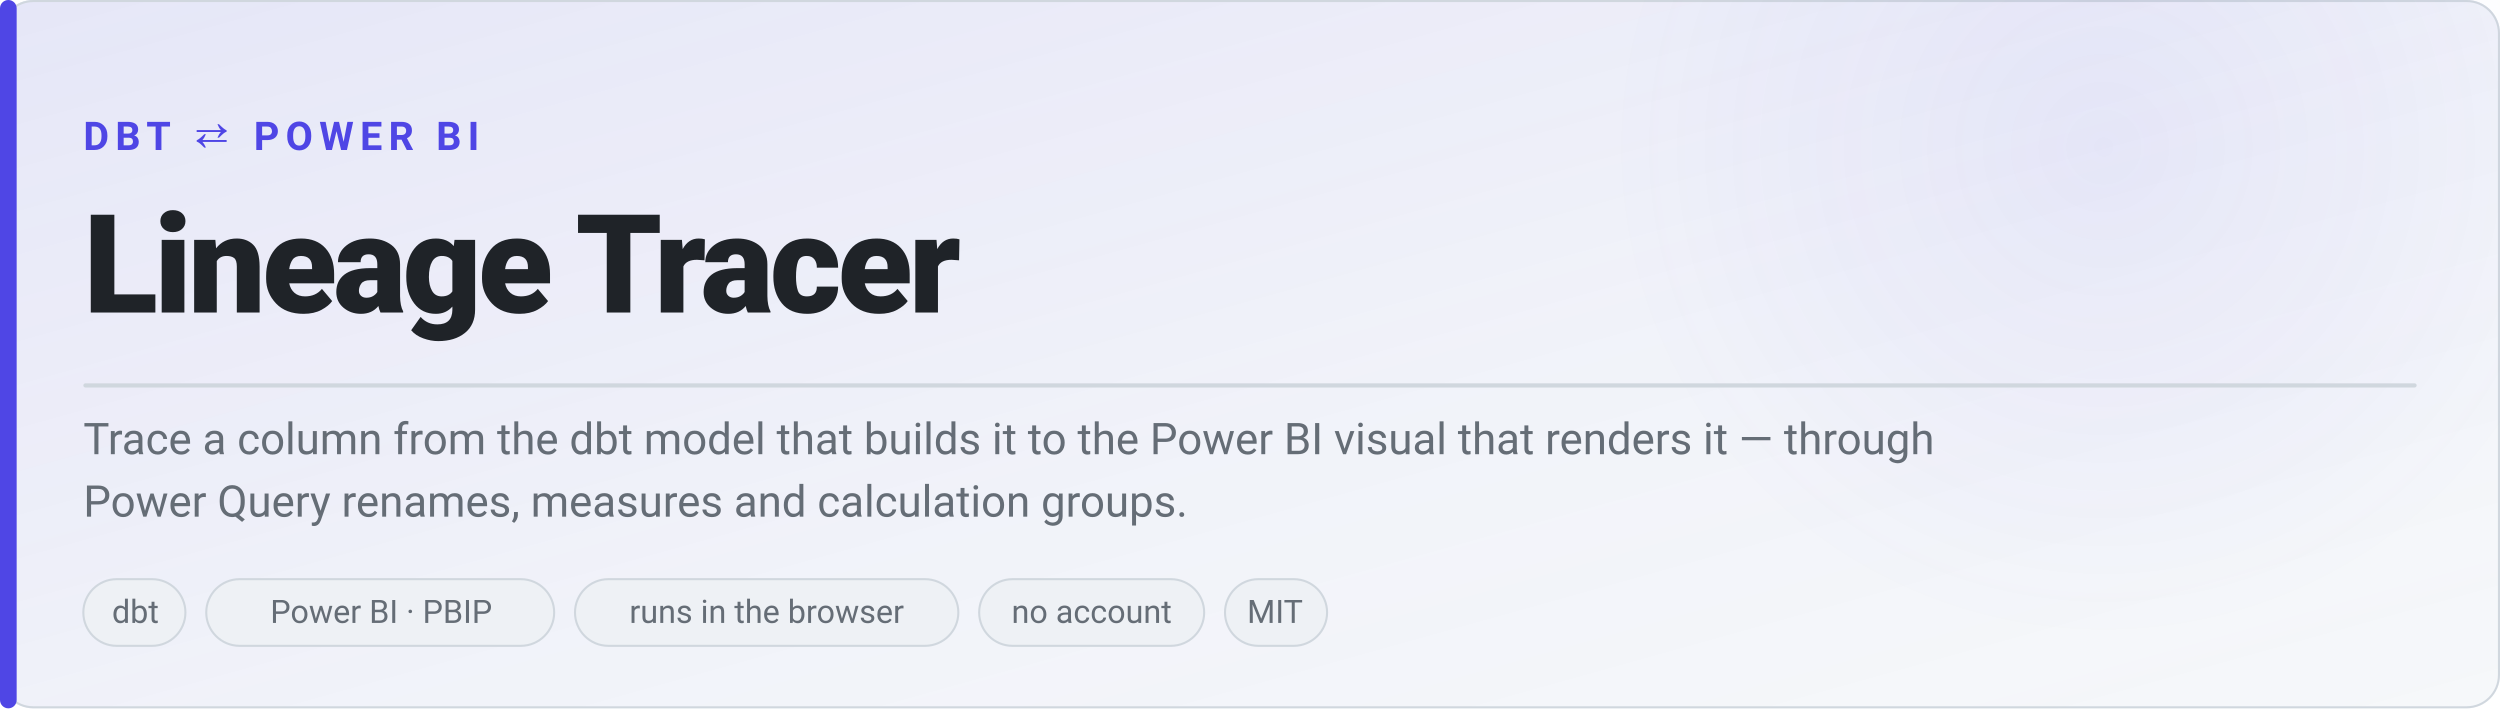
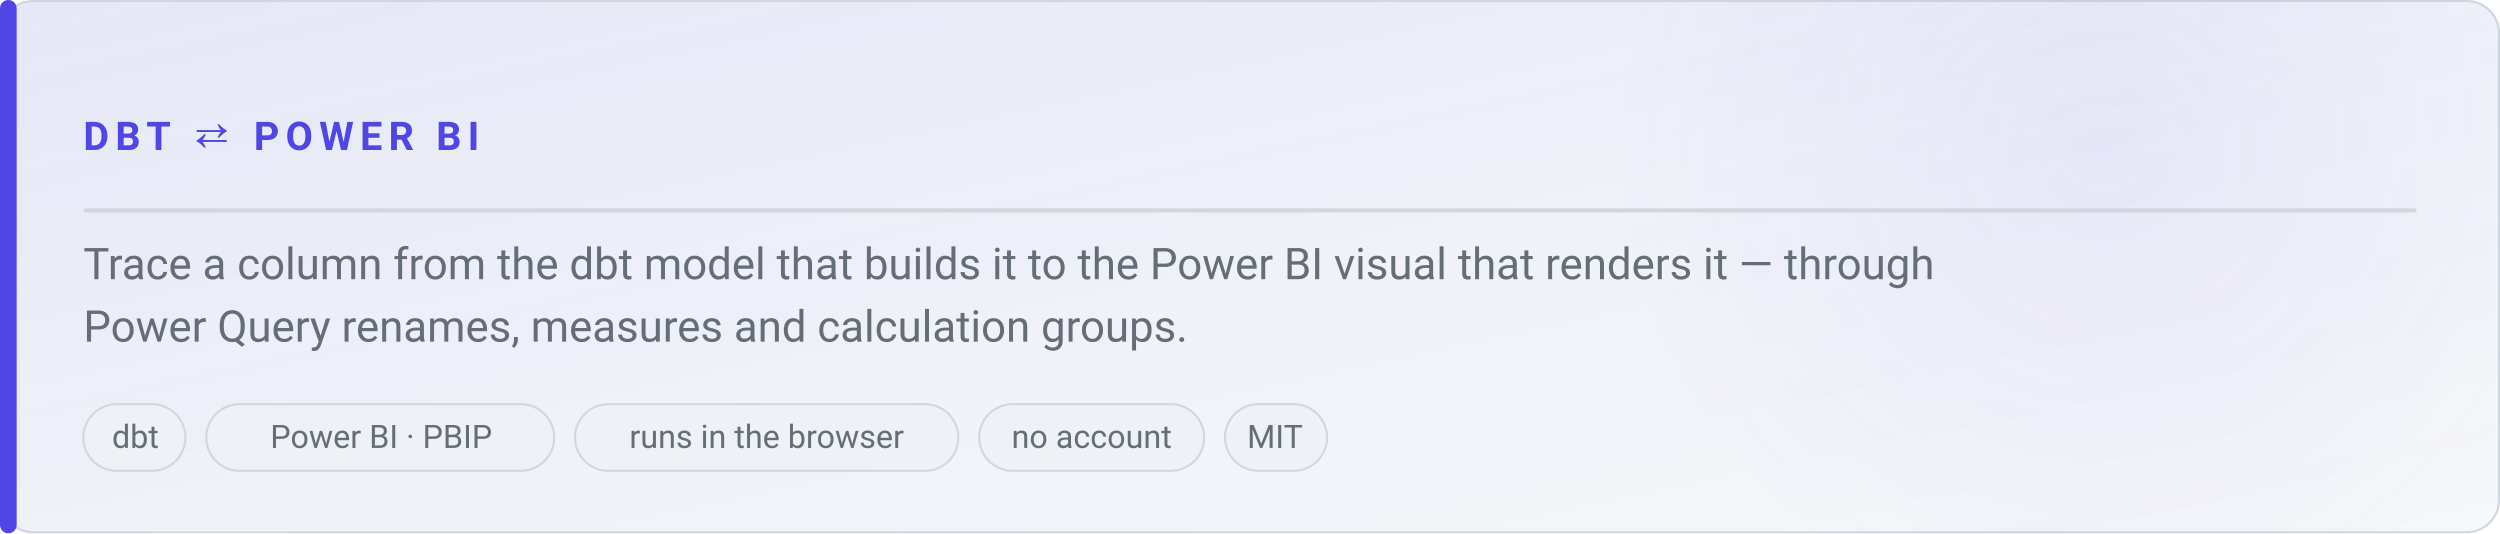
- <svg xmlns="http://www.w3.org/2000/svg" viewBox="0 0 1200 340" width="1200" height="340" role="img" aria-label="Lineage Tracer">
+ <svg xmlns="http://www.w3.org/2000/svg" viewBox="0 0 1200 256" width="1200" height="256" role="img" aria-label="Lineage Tracer">
  <style>
    /* Entrance animations move things but never fade them. A renderer that does
       not run CSS - GitHub's mobile app, an email digest, a PDF export - would
       otherwise show an empty banner, because the from-state of a fade is
       invisible and fill-mode `both` holds it for the whole delay. Every element
       here is fully legible with the animation stripped out. */
    .rise  { animation: rise .55s cubic-bezier(.2,.7,.3,1) both; }
    @keyframes rise { from { transform: translateY(9px) } to { transform: translateY(0) } }
    @media (prefers-reduced-motion: reduce) { * { animation: none !important } }
    .sweep { animation: sweep .9s cubic-bezier(.2,.7,.3,1) .15s; }
    .blob  { animation: drift 14s ease-in-out infinite alternate; }
    @keyframes sweep { from { width: 0 } to { width: 1120px } }
    @keyframes drift { from { transform: translate(0,0) }
                        to   { transform: translate(64px,-22px) } }
  </style>
  <defs>
    <radialGradient id="g" cx="50%" cy="50%" r="50%">
      <stop offset="0%" stop-color="#4f46e5" stop-opacity="0.07" />
      <stop offset="100%" stop-color="#4f46e5" stop-opacity="0" />
    </radialGradient>
    <linearGradient id="w" x1="0" y1="0" x2="1" y2="1">
      <stop offset="0%" stop-color="#4f46e5" stop-opacity="0.10" />
      <stop offset="55%" stop-color="#4f46e5" stop-opacity="0.03" />
      <stop offset="100%" stop-color="#4f46e5" stop-opacity="0" />
    </linearGradient>
  </defs>
-   <rect width="1200" height="340" rx="16" fill="#F6F8FA" />
-   <rect width="1200" height="340" rx="16" fill="url(#w)" />
-   <rect x="0.5" y="0.5" width="1199" height="339" rx="15.5" fill="none" stroke="#D0D7DE" />
-   <rect width="8" height="340" rx="4" fill="#4f46e5" />
+   <rect width="1200" height="256" rx="16" fill="#F6F8FA" />
+   <rect width="1200" height="256" rx="16" fill="url(#w)" />
+   <rect x="0.5" y="0.5" width="1199" height="255" rx="15.5" fill="none" stroke="#D0D7DE" />
+   <rect width="8" height="256" rx="4" fill="#4f46e5" />
  <g class="blob">
    <circle cx="1010" cy="70" r="240" fill="url(#g)" />
  </g>
  <text class="rise" x="40" y="72" font-family="system-ui,-apple-system,'Segoe UI',Roboto,Helvetica,Arial,sans-serif" font-size="19" font-weight="700" letter-spacing="3" fill="#4f46e5">DBT  ⇄  POWER BI</text>
-   <text class="rise" x="40" y="150" font-family="system-ui,-apple-system,'Segoe UI',Roboto,Helvetica,Arial,sans-serif" font-size="66" font-weight="800" fill="#1F2328" letter-spacing="-1.8">Lineage Tracer</text>
-   <rect class="sweep" x="40" y="184" width="1120" height="2" rx="1" fill="#D0D7DE" />
-   <text class="rise" style="animation-delay:0.20s" x="40" y="218" font-family="system-ui,-apple-system,'Segoe UI',Roboto,Helvetica,Arial,sans-serif" font-size="21" fill="#656D76">Trace a column from the dbt model that builds it to the Power BI visual that renders it — through</text>
-   <text class="rise" style="animation-delay:0.25s" x="40" y="248" font-family="system-ui,-apple-system,'Segoe UI',Roboto,Helvetica,Arial,sans-serif" font-size="21" fill="#656D76">Power Query renames, measures and calculation groups.</text>
+   <rect class="sweep" x="40" y="100" width="1120" height="2" rx="1" fill="#D0D7DE" />
+   <text class="rise" style="animation-delay:0.20s" x="40" y="134" font-family="system-ui,-apple-system,'Segoe UI',Roboto,Helvetica,Arial,sans-serif" font-size="21" fill="#656D76">Trace a column from the dbt model that builds it to the Power BI visual that renders it — through</text>
+   <text class="rise" style="animation-delay:0.25s" x="40" y="164" font-family="system-ui,-apple-system,'Segoe UI',Roboto,Helvetica,Arial,sans-serif" font-size="21" fill="#656D76">Power Query renames, measures and calculation groups.</text>
  <g class="rise" style="animation-delay:0.85s">
-     <rect x="40" y="278" width="49" height="32" rx="16" fill="#EEF1F5" stroke="#D0D7DE" />
-     <text x="65" y="299" text-anchor="middle" font-family="system-ui,-apple-system,'Segoe UI',Roboto,Helvetica,Arial,sans-serif" font-size="15.5" fill="#656D76">dbt</text>
+     <rect x="40" y="194" width="49" height="32" rx="16" fill="#EEF1F5" stroke="#D0D7DE" />
+     <text x="65" y="215" text-anchor="middle" font-family="system-ui,-apple-system,'Segoe UI',Roboto,Helvetica,Arial,sans-serif" font-size="15.5" fill="#656D76">dbt</text>
  </g>
  <g class="rise" style="animation-delay:0.92s">
-     <rect x="99" y="278" width="167" height="32" rx="16" fill="#EEF1F5" stroke="#D0D7DE" />
-     <text x="183" y="299" text-anchor="middle" font-family="system-ui,-apple-system,'Segoe UI',Roboto,Helvetica,Arial,sans-serif" font-size="15.5" fill="#656D76">Power BI  ·  PBIP</text>
+     <rect x="99" y="194" width="167" height="32" rx="16" fill="#EEF1F5" stroke="#D0D7DE" />
+     <text x="183" y="215" text-anchor="middle" font-family="system-ui,-apple-system,'Segoe UI',Roboto,Helvetica,Arial,sans-serif" font-size="15.5" fill="#656D76">Power BI  ·  PBIP</text>
  </g>
  <g class="rise" style="animation-delay:0.99s">
-     <rect x="276" y="278" width="184" height="32" rx="16" fill="#EEF1F5" stroke="#D0D7DE" />
-     <text x="368" y="299" text-anchor="middle" font-family="system-ui,-apple-system,'Segoe UI',Roboto,Helvetica,Arial,sans-serif" font-size="15.5" fill="#656D76">runs in the browser</text>
+     <rect x="276" y="194" width="184" height="32" rx="16" fill="#EEF1F5" stroke="#D0D7DE" />
+     <text x="368" y="215" text-anchor="middle" font-family="system-ui,-apple-system,'Segoe UI',Roboto,Helvetica,Arial,sans-serif" font-size="15.5" fill="#656D76">runs in the browser</text>
  </g>
  <g class="rise" style="animation-delay:1.06s">
-     <rect x="470" y="278" width="108" height="32" rx="16" fill="#EEF1F5" stroke="#D0D7DE" />
-     <text x="524" y="299" text-anchor="middle" font-family="system-ui,-apple-system,'Segoe UI',Roboto,Helvetica,Arial,sans-serif" font-size="15.5" fill="#656D76">no account</text>
+     <rect x="470" y="194" width="108" height="32" rx="16" fill="#EEF1F5" stroke="#D0D7DE" />
+     <text x="524" y="215" text-anchor="middle" font-family="system-ui,-apple-system,'Segoe UI',Roboto,Helvetica,Arial,sans-serif" font-size="15.5" fill="#656D76">no account</text>
  </g>
  <g class="rise" style="animation-delay:1.13s">
-     <rect x="588" y="278" width="49" height="32" rx="16" fill="#EEF1F5" stroke="#D0D7DE" />
-     <text x="612" y="299" text-anchor="middle" font-family="system-ui,-apple-system,'Segoe UI',Roboto,Helvetica,Arial,sans-serif" font-size="15.5" fill="#656D76">MIT</text>
+     <rect x="588" y="194" width="49" height="32" rx="16" fill="#EEF1F5" stroke="#D0D7DE" />
+     <text x="612" y="215" text-anchor="middle" font-family="system-ui,-apple-system,'Segoe UI',Roboto,Helvetica,Arial,sans-serif" font-size="15.5" fill="#656D76">MIT</text>
  </g>
</svg>
